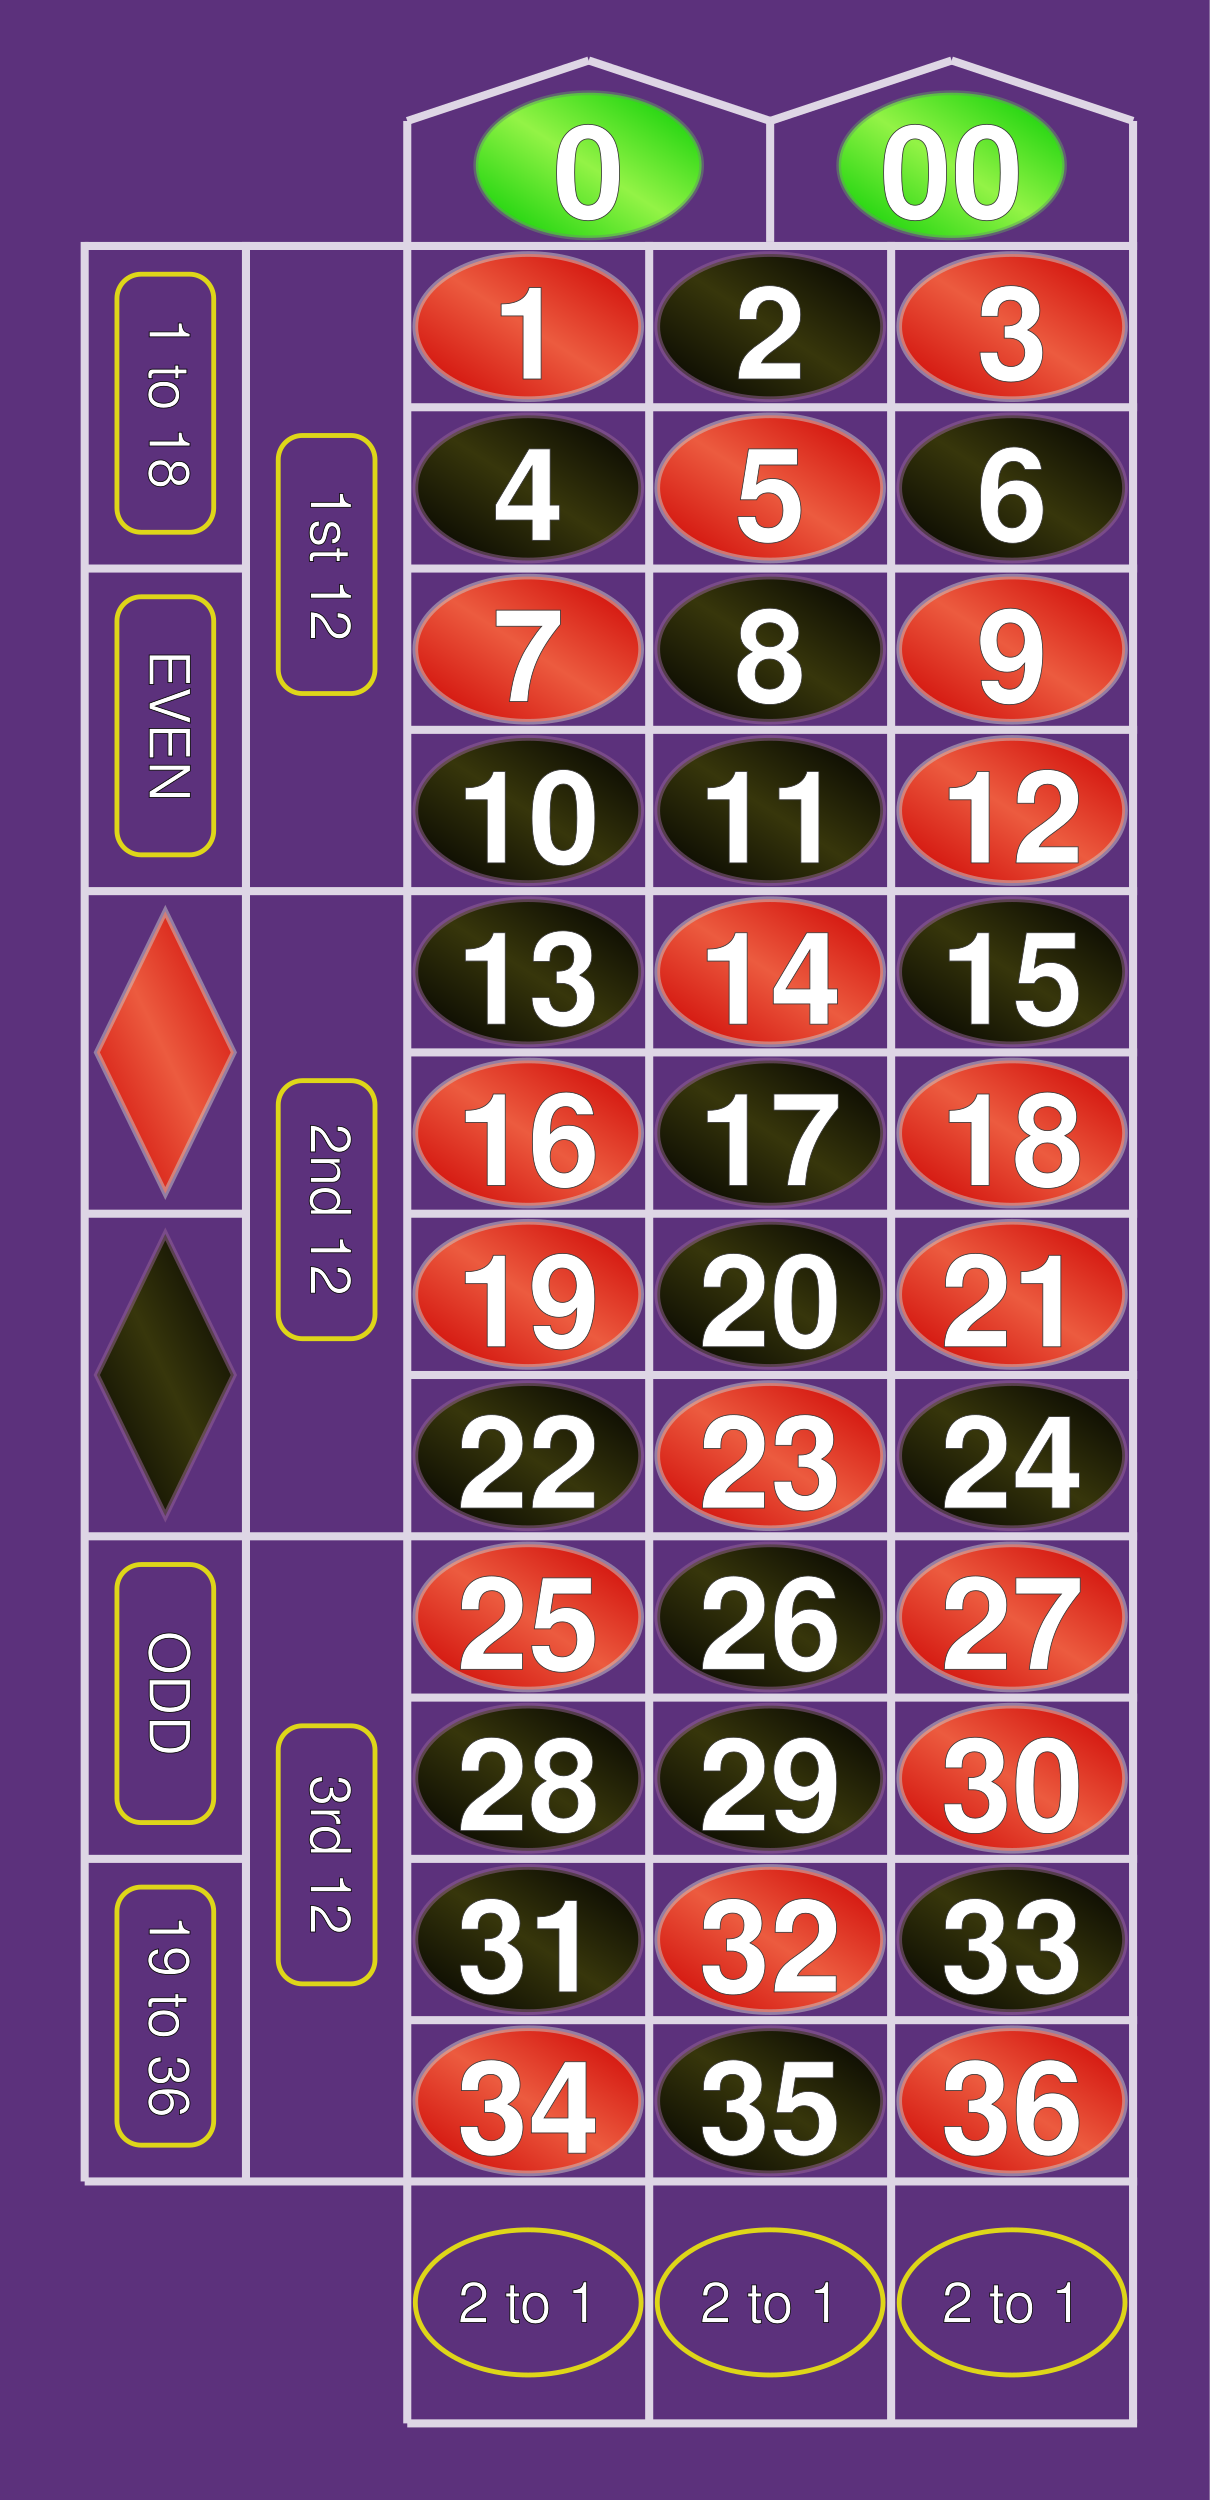
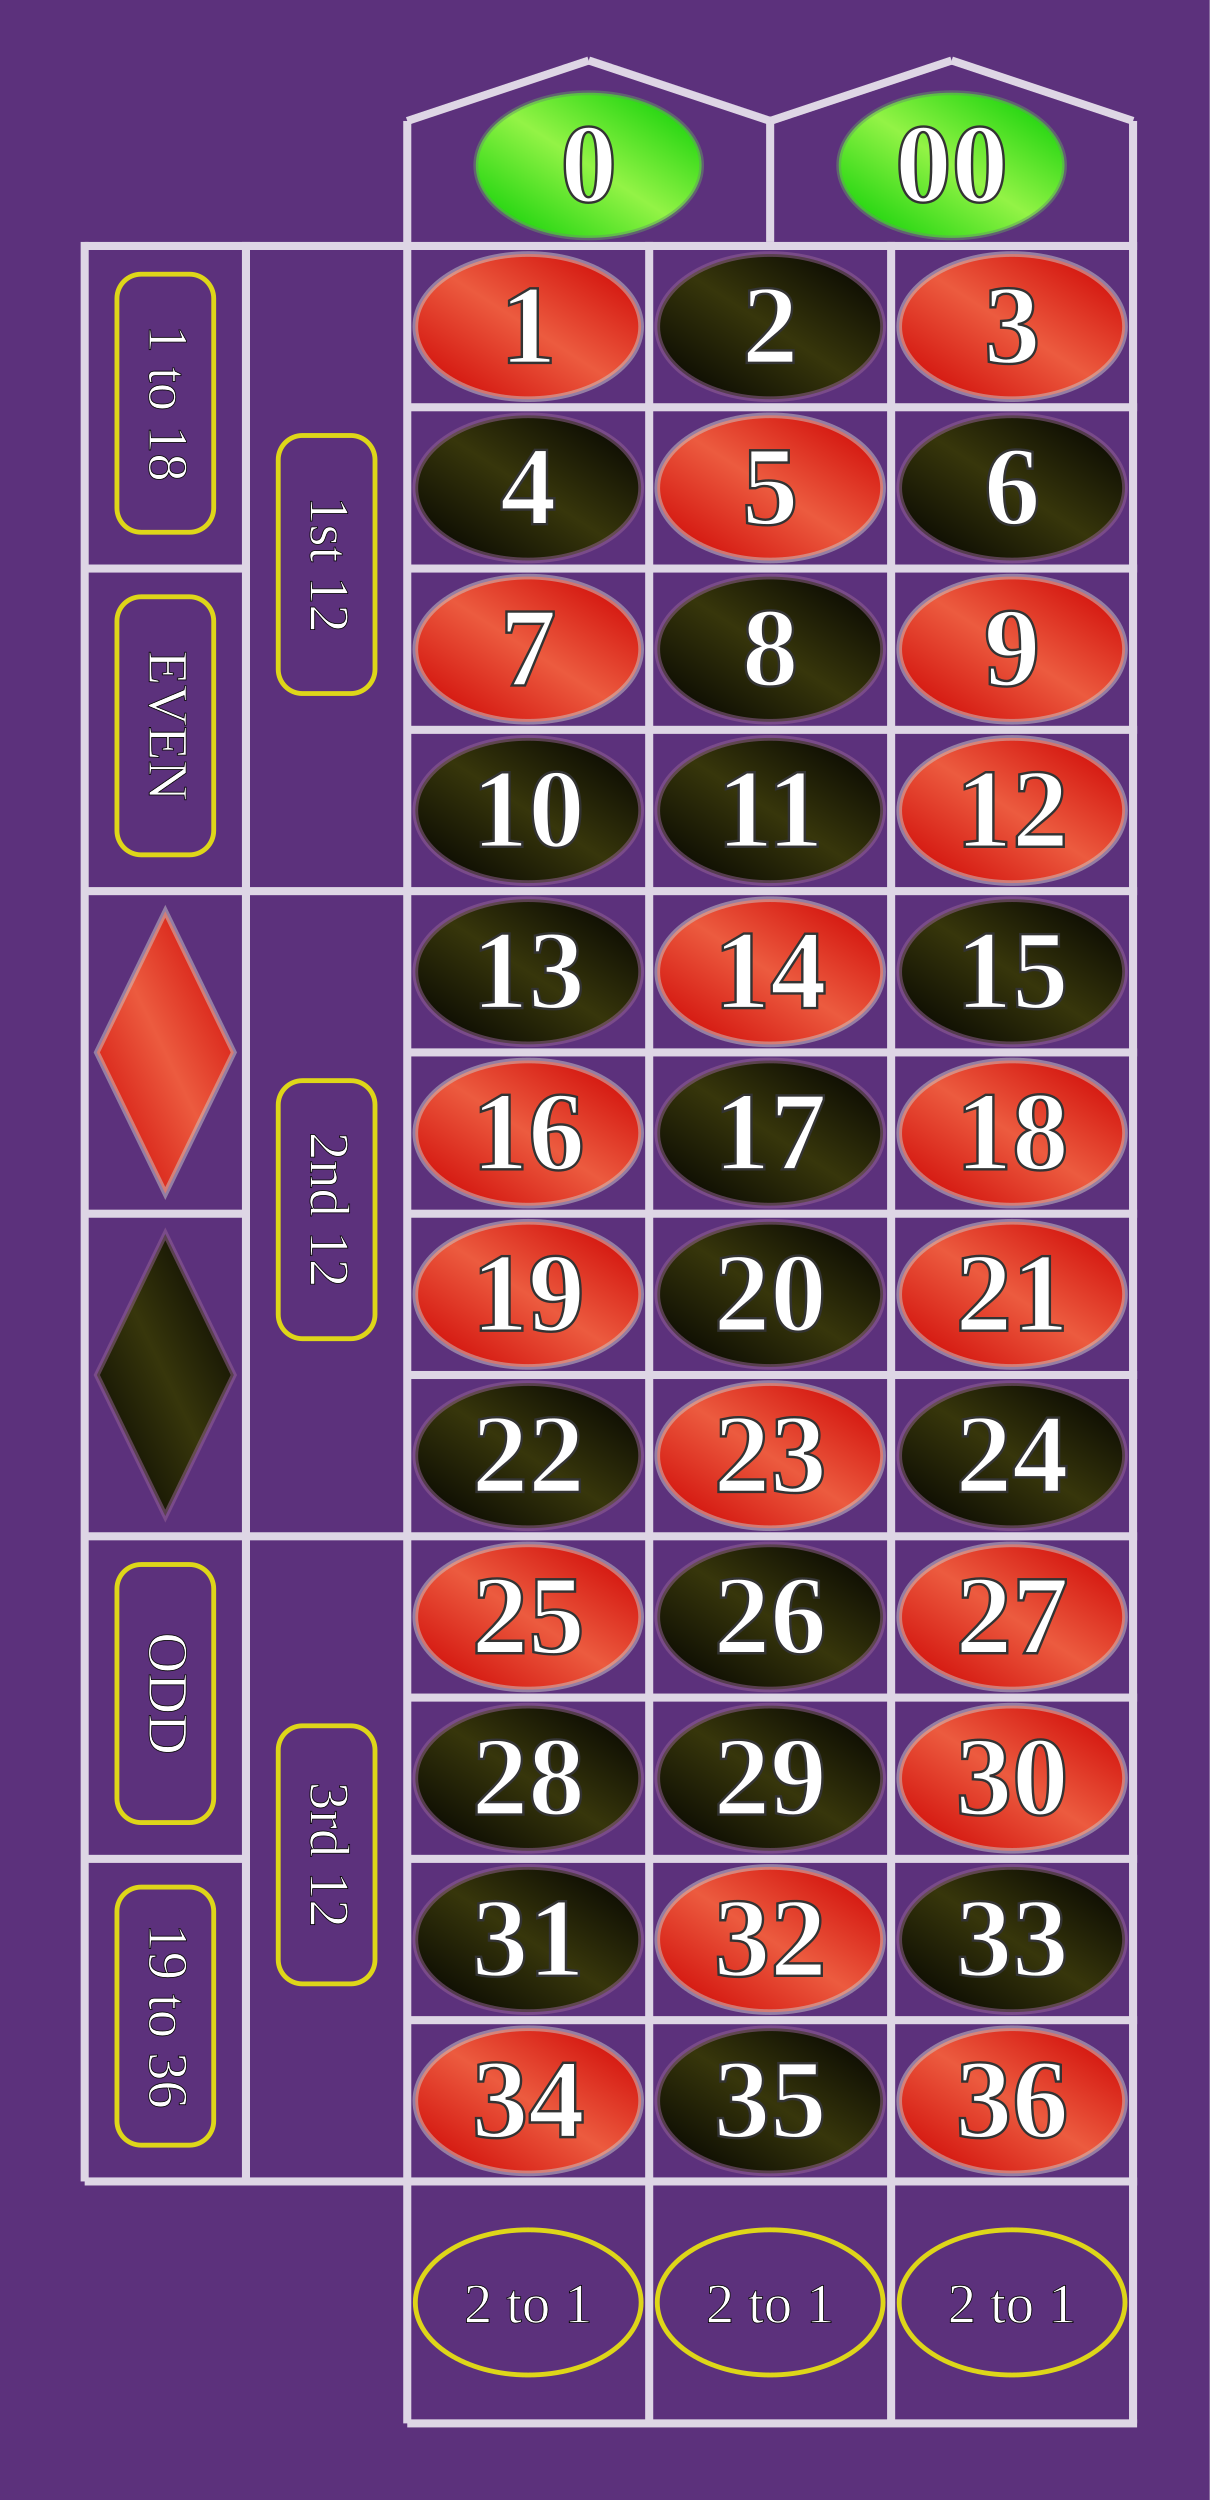
<svg xmlns="http://www.w3.org/2000/svg" version="1.1" width="1500" height="3100">
  <defs>
    <linearGradient id="greenGradient" x1="0" x2="1" y1="1" y2="0">
      <stop class="greenEdge" offset="0%" />
      <stop class="greenMiddle" offset="50%" />
      <stop class="greenEdge" offset="100%" />
    </linearGradient>
    <linearGradient id="redGradient" x1="0" x2="1" y1="1" y2="0">
      <stop class="redEdge" offset="0%" />
      <stop class="redMiddle" offset="50%" />
      <stop class="redEdge" offset="100%" />
    </linearGradient>
    <linearGradient id="blackGradient" x1="0" x2="1" y1="1" y2="0">
      <stop class="blackEdge" offset="0%" />
      <stop class="blackMiddle" offset="50%" />
      <stop class="blackEdge" offset="100%" />
    </linearGradient>
  </defs>
  <style type="text/css">
      
          .greenEdge { stop-color: #0c0; }
          .greenMiddle { stop-color: #93f346; }
          .redEdge { stop-color: #c00; }
          .redMiddle { stop-color: #ec5b3f; }
          .blackEdge { stop-color: #000; }
          .blackMiddle { stop-color: #37360b; }

          .borderLine {
            stroke: #fff;
            stroke-width: 10;
            opacity: 0.8;
          }
          .greenSpot {
            fill: url(#greenGradient);
            stroke: #696;
            stroke-width: 6px;
            stroke-opacity: 0.5;
          }
          .redSpot {
            fill: url(#redGradient);
            stroke: #ccc;
            stroke-width: 7px;
            stroke-opacity: 0.5;
          }
          .blackSpot {
            fill: url(#blackGradient);
            stroke: #969;
            stroke-width: 7px;
            stroke-opacity: 0.5;
          }
          .yellowOval {
            stroke: #ff0;
            stroke-width: 6px;
            fill: none;
            opacity: 0.8;
          }
          .numberText {
-             font-family: Bernard MT Condensed, Verdana, Helvetica;
-             font-size: 160px;
+             font-family: Garamond, Times New Roman, Georgia;
+             font-size: 140px;
            font-weight: bold;
            text-anchor: middle;
            fill: #fff;
            stroke: #333;
-             stroke-width: 1px;
+             stroke-width: 3px;
          }
          .outsideText {
-             font-family: Verdana, Helvetica;
+             font-family: Georgia, Garamond, Times New Roman;
            font-size: 70px;
            text-anchor: middle;
            fill: #fff;
            stroke: #000;
            stroke-width: 1px;
          }
      
  </style>
  <rect width="100%" height="100%" fill="#5c317c" />
  <g class="borderLine">
    <line x1="505" y1="150" x2="505" y2="3005" />
    <line x1="805" y1="300" x2="805" y2="3005" />
    <line x1="955" y1="150" x2="955" y2="300" />
    <line x1="1105" y1="300" x2="1105" y2="3005" />
    <line x1="1405" y1="150" x2="1405" y2="3005" />
    <line x1="105" y1="300" x2="105" y2="2705" />
    <line x1="305" y1="300" x2="305" y2="2705" />
    <line x1="105" y1="305" x2="1410" y2="305" />
    <line x1="505" y1="505" x2="1410" y2="505" />
    <line x1="505" y1="705" x2="1410" y2="705" />
    <line x1="105" y1="705" x2="305" y2="705" />
    <line x1="505" y1="905" x2="1410" y2="905" />
    <line x1="105" y1="1105" x2="1410" y2="1105" />
    <line x1="505" y1="1305" x2="1410" y2="1305" />
    <line x1="505" y1="1505" x2="1410" y2="1505" />
    <line x1="105" y1="1505" x2="305" y2="1505" />
    <line x1="505" y1="1705" x2="1410" y2="1705" />
    <line x1="105" y1="1905" x2="1410" y2="1905" />
    <line x1="505" y1="2105" x2="1410" y2="2105" />
    <line x1="505" y1="2305" x2="1410" y2="2305" />
    <line x1="105" y1="2305" x2="305" y2="2305" />
    <line x1="505" y1="2505" x2="1410" y2="2505" />
    <line x1="105" y1="2705" x2="1410" y2="2705" />
    <line x1="505" y1="3005" x2="1410" y2="3005" />
    <line x1="505" y1="150" x2="730" y2="75" />
    <line x1="730" y1="75" x2="955" y2="150" />
    <line x1="955" y1="150" x2="1180" y2="75" />
    <line x1="1180" y1="75" x2="1405" y2="150" />
  </g>
  <g class="greenSpot">
    <ellipse cx="730" cy="205" rx="140" ry="90" />
    <ellipse cx="1180" cy="205" rx="140" ry="90" />
  </g>
  <g class="redSpot">
    <ellipse cx="655" cy="405" rx="140" ry="90" />
    <ellipse cx="1255" cy="405" rx="140" ry="90" />
    <ellipse cx="955" cy="605" rx="140" ry="90" />
    <ellipse cx="655" cy="805" rx="140" ry="90" />
    <ellipse cx="1255" cy="805" rx="140" ry="90" />
    <ellipse cx="1255" cy="1005" rx="140" ry="90" />
    <ellipse cx="955" cy="1205" rx="140" ry="90" />
    <ellipse cx="655" cy="1405" rx="140" ry="90" />
    <ellipse cx="1255" cy="1405" rx="140" ry="90" />
    <ellipse cx="655" cy="1605" rx="140" ry="90" />
    <ellipse cx="1255" cy="1605" rx="140" ry="90" />
    <ellipse cx="955" cy="1805" rx="140" ry="90" />
    <ellipse cx="655" cy="2005" rx="140" ry="90" />
    <ellipse cx="1255" cy="2005" rx="140" ry="90" />
    <ellipse cx="1255" cy="2205" rx="140" ry="90" />
    <ellipse cx="955" cy="2405" rx="140" ry="90" />
    <ellipse cx="655" cy="2605" rx="140" ry="90" />
    <ellipse cx="1255" cy="2605" rx="140" ry="90" />
    <polygon points="120,1305 205,1130 290,1305 205,1480" />
  </g>
  <g class="blackSpot">
    <ellipse cx="955" cy="405" rx="140" ry="90" />
    <ellipse cx="655" cy="605" rx="140" ry="90" />
    <ellipse cx="1255" cy="605" rx="140" ry="90" />
    <ellipse cx="955" cy="805" rx="140" ry="90" />
    <ellipse cx="655" cy="1005" rx="140" ry="90" />
    <ellipse cx="955" cy="1005" rx="140" ry="90" />
    <ellipse cx="655" cy="1205" rx="140" ry="90" />
    <ellipse cx="1255" cy="1205" rx="140" ry="90" />
    <ellipse cx="955" cy="1405" rx="140" ry="90" />
    <ellipse cx="955" cy="1605" rx="140" ry="90" />
    <ellipse cx="655" cy="1805" rx="140" ry="90" />
    <ellipse cx="1255" cy="1805" rx="140" ry="90" />
    <ellipse cx="955" cy="2005" rx="140" ry="90" />
    <ellipse cx="655" cy="2205" rx="140" ry="90" />
    <ellipse cx="955" cy="2205" rx="140" ry="90" />
    <ellipse cx="655" cy="2405" rx="140" ry="90" />
    <ellipse cx="1255" cy="2405" rx="140" ry="90" />
    <ellipse cx="955" cy="2605" rx="140" ry="90" />
    <polygon points="120,1705 205,1530 290,1705 205,1880" />
  </g>
  <g class="yellowOval">
    <ellipse cx="655" cy="2855" rx="140" ry="90" />
    <ellipse cx="955" cy="2855" rx="140" ry="90" />
    <ellipse cx="1255" cy="2855" rx="140" ry="90" />
    <rect x="145" y="340" width="120" height="320" rx="30" />
    <rect x="145" y="740" width="120" height="320" rx="30" />
    <rect x="145" y="1940" width="120" height="320" rx="30" />
    <rect x="145" y="2340" width="120" height="320" rx="30" />
    <rect x="345" y="540" width="120" height="320" rx="30" />
    <rect x="345" y="1340" width="120" height="320" rx="30" />
    <rect x="345" y="2140" width="120" height="320" rx="30" />
  </g>
  <g class="numberText">
-     <text x="730" y="270">0</text>
-     <text x="1180" y="270">00</text>
-     <text x="655" y="470">1</text>
-     <text x="955" y="470">2</text>
-     <text x="1255" y="470">3</text>
-     <text x="655" y="670">4</text>
-     <text x="955" y="670">5</text>
-     <text x="1255" y="670">6</text>
-     <text x="655" y="870">7</text>
-     <text x="955" y="870">8</text>
-     <text x="1255" y="870">9</text>
-     <text x="655" y="1070">10</text>
-     <text x="955" y="1070">11</text>
-     <text x="1255" y="1070">12</text>
-     <text x="655" y="1270">13</text>
-     <text x="955" y="1270">14</text>
-     <text x="1255" y="1270">15</text>
-     <text x="655" y="1470">16</text>
-     <text x="955" y="1470">17</text>
-     <text x="1255" y="1470">18</text>
-     <text x="655" y="1670">19</text>
-     <text x="955" y="1670">20</text>
-     <text x="1255" y="1670">21</text>
-     <text x="655" y="1870">22</text>
-     <text x="955" y="1870">23</text>
-     <text x="1255" y="1870">24</text>
-     <text x="655" y="2070">25</text>
-     <text x="955" y="2070">26</text>
-     <text x="1255" y="2070">27</text>
-     <text x="655" y="2270">28</text>
-     <text x="955" y="2270">29</text>
-     <text x="1255" y="2270">30</text>
-     <text x="655" y="2470">31</text>
-     <text x="955" y="2470">32</text>
-     <text x="1255" y="2470">33</text>
-     <text x="655" y="2670">34</text>
-     <text x="955" y="2670">35</text>
-     <text x="1255" y="2670">36</text>
+     <text x="730" y="250">0</text>
+     <text x="1180" y="250">00</text>
+     <text x="655" y="450">1</text>
+     <text x="955" y="450">2</text>
+     <text x="1255" y="450">3</text>
+     <text x="655" y="650">4</text>
+     <text x="955" y="650">5</text>
+     <text x="1255" y="650">6</text>
+     <text x="655" y="850">7</text>
+     <text x="955" y="850">8</text>
+     <text x="1255" y="850">9</text>
+     <text x="655" y="1050">10</text>
+     <text x="955" y="1050">11</text>
+     <text x="1255" y="1050">12</text>
+     <text x="655" y="1250">13</text>
+     <text x="955" y="1250">14</text>
+     <text x="1255" y="1250">15</text>
+     <text x="655" y="1450">16</text>
+     <text x="955" y="1450">17</text>
+     <text x="1255" y="1450">18</text>
+     <text x="655" y="1650">19</text>
+     <text x="955" y="1650">20</text>
+     <text x="1255" y="1650">21</text>
+     <text x="655" y="1850">22</text>
+     <text x="955" y="1850">23</text>
+     <text x="1255" y="1850">24</text>
+     <text x="655" y="2050">25</text>
+     <text x="955" y="2050">26</text>
+     <text x="1255" y="2050">27</text>
+     <text x="655" y="2250">28</text>
+     <text x="955" y="2250">29</text>
+     <text x="1255" y="2250">30</text>
+     <text x="655" y="2450">31</text>
+     <text x="955" y="2450">32</text>
+     <text x="1255" y="2450">33</text>
+     <text x="655" y="2650">34</text>
+     <text x="955" y="2650">35</text>
+     <text x="1255" y="2650">36</text>
  </g>
  <g class="outsideText">
    <text x="655" y="2880">2 to 1</text>
    <text x="955" y="2880">2 to 1</text>
    <text x="1255" y="2880">2 to 1</text>
  </g>
  <g class="outsideText">
    <text text-anchor="middle" transform="translate(385,700) rotate(90)">1st 12</text>
    <text text-anchor="middle" transform="translate(385,1500) rotate(90)">2nd 12</text>
    <text text-anchor="middle" transform="translate(385,2300) rotate(90)">3rd 12</text>
    <text text-anchor="middle" transform="translate(185,500) rotate(90)">1 to 18</text>
    <text text-anchor="middle" transform="translate(185,2500) rotate(90)">19 to 36</text>
    <text text-anchor="middle" transform="translate(185,900) rotate(90)">EVEN</text>
    <text text-anchor="middle" transform="translate(185,2100) rotate(90)">ODD</text>
  </g>
</svg>
